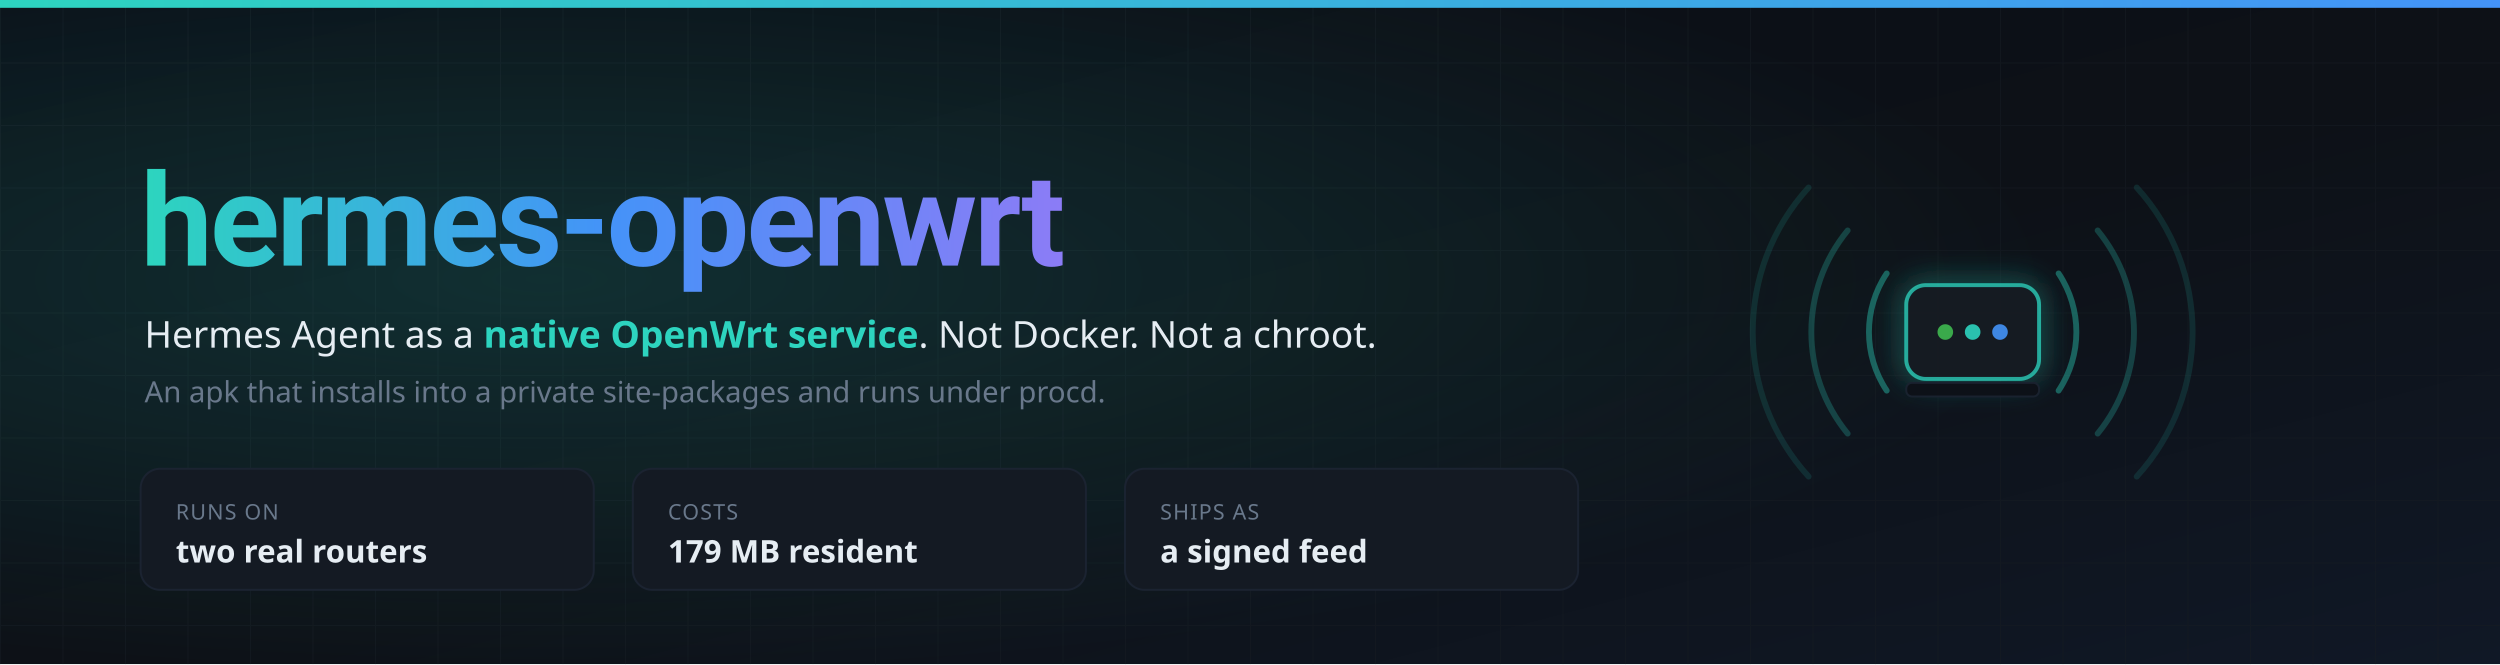
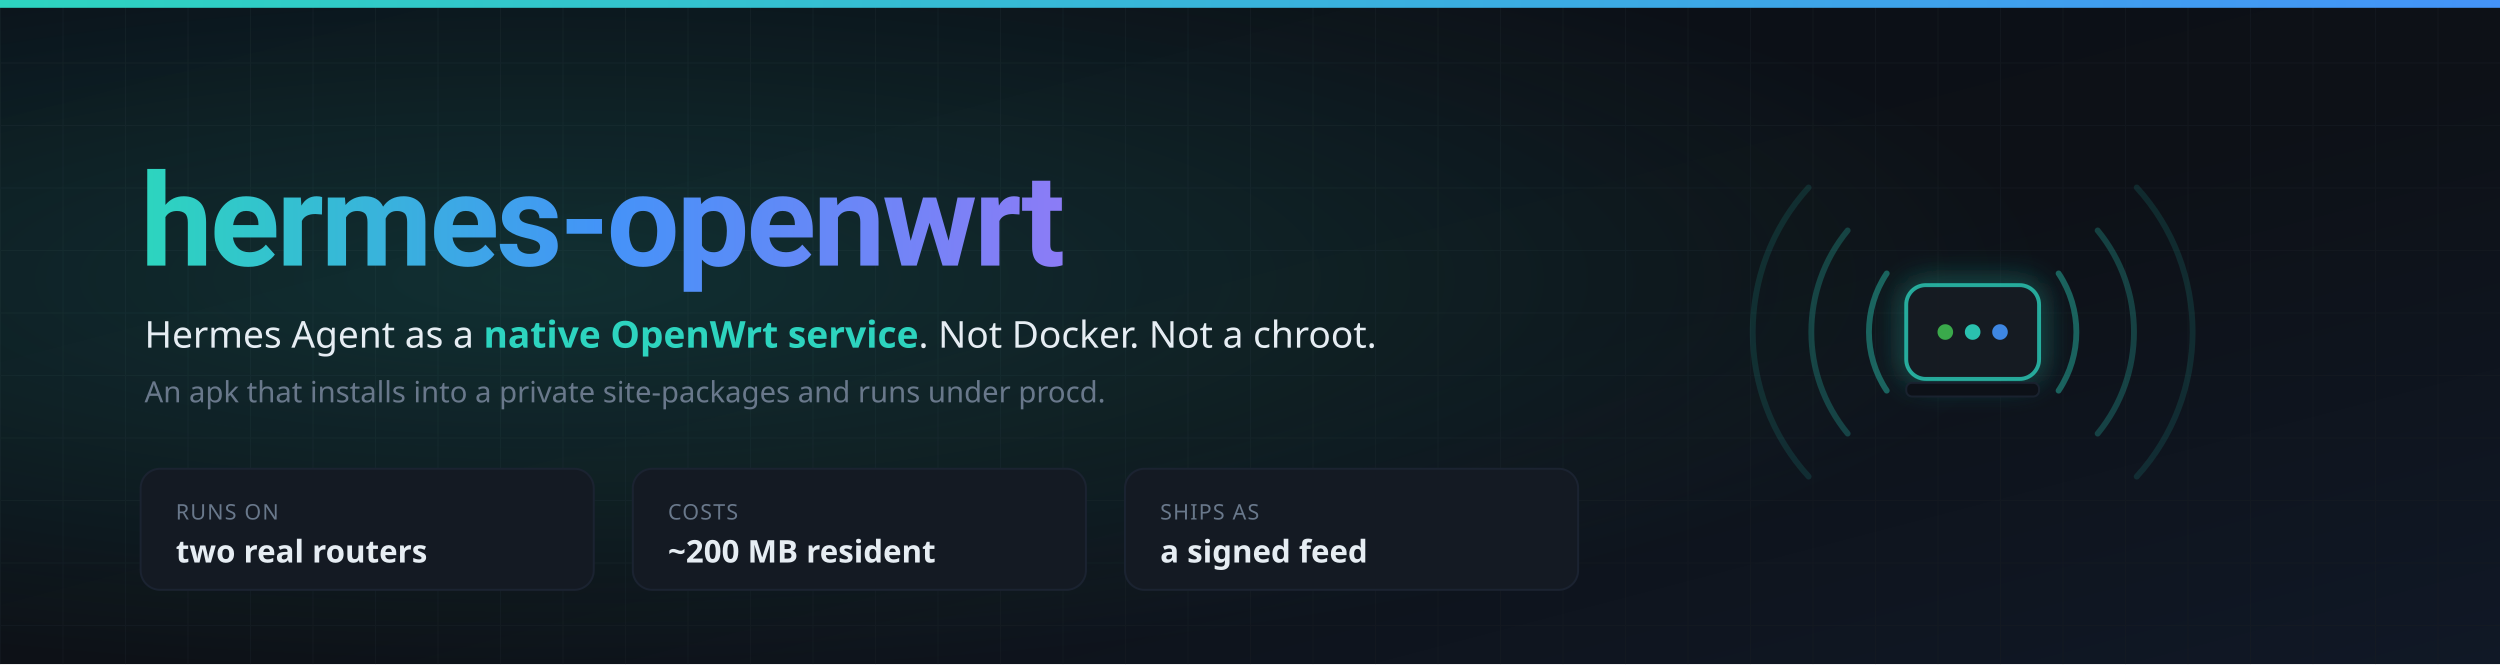
<svg xmlns="http://www.w3.org/2000/svg" width="1280" height="340" viewBox="0 0 1280 340" role="img" aria-label="hermes-openwrt: Hermes Agent as a native OpenWrt service, measured on two routers">
  <defs>
    <linearGradient id="bg" x1="0" y1="0" x2="1" y2="1">
      <stop offset="0" stop-color="#0a0e16" />
      <stop offset="0.55" stop-color="#0d1117" />
      <stop offset="1" stop-color="#101826" />
    </linearGradient>
    <linearGradient id="wordmark" x1="0" y1="0" x2="1" y2="0">
      <stop offset="0" stop-color="#2dd4bf" />
      <stop offset="0.5" stop-color="#4493f8" />
      <stop offset="1" stop-color="#8b7cf6" />
    </linearGradient>
    <linearGradient id="accent" x1="0" y1="0" x2="1" y2="0">
      <stop offset="0" stop-color="#2dd4bf" />
      <stop offset="1" stop-color="#4493f8" />
    </linearGradient>
    <pattern id="grid" width="32" height="32" patternUnits="userSpaceOnUse">
      <path d="M 32 0 L 0 0 0 32" fill="none" stroke="#161b22" stroke-width="1" />
    </pattern>
    <radialGradient id="halo" cx="0.22" cy="0.42" r="0.6">
      <stop offset="0" stop-color="#2dd4bf" stop-opacity="0.16" />
      <stop offset="1" stop-color="#2dd4bf" stop-opacity="0" />
    </radialGradient>
    <filter id="glow" x="-60%" y="-60%" width="220%" height="220%">
      <feGaussianBlur stdDeviation="7" result="b" />
      <feMerge>
        <feMergeNode in="b" />
        <feMergeNode in="SourceGraphic" />
      </feMerge>
    </filter>
  </defs>
  <rect width="1280" height="340" fill="url(#bg)" />
  <rect width="1280" height="340" fill="url(#grid)" opacity="0.6" />
  <rect width="1280" height="340" fill="url(#halo)" />
  <rect width="1280" height="4" fill="url(#accent)" />
  <g transform="translate(1010,170)" opacity="0.9">
    <g stroke="#2dd4bf" fill="none" stroke-linecap="round" opacity="0.45">
      <path d="M 44 -30 A 54 54 0 0 1 44 30" stroke-width="3" />
      <path d="M 64 -52 A 82 82 0 0 1 64 52" stroke-width="3" opacity="0.6" />
      <path d="M 84 -74 A 110 110 0 0 1 84 74" stroke-width="3" opacity="0.32" />
      <path d="M -44 -30 A 54 54 0 0 0 -44 30" stroke-width="3" />
      <path d="M -64 -52 A 82 82 0 0 0 -64 52" stroke-width="3" opacity="0.6" />
      <path d="M -84 -74 A 110 110 0 0 0 -84 74" stroke-width="3" opacity="0.32" />
    </g>
    <rect x="-34" y="-24" width="68" height="48" rx="10" fill="#141a23" stroke="#2dd4bf" stroke-opacity="0.85" stroke-width="2" filter="url(#glow)" />
    <circle cx="-14" cy="0" r="4" fill="#3fb950" />
    <circle cx="0" cy="0" r="4" fill="#2dd4bf" />
    <circle cx="14" cy="0" r="4" fill="#4493f8" />
    <rect x="-34" y="26" width="68" height="7" rx="3" fill="#0d1117" stroke="#1b2331" />
  </g>
  <text x="72" y="136" font-family="ui-sans-serif,system-ui,Segoe UI,Roboto,sans-serif" font-size="66" font-weight="700" letter-spacing="-1.5" fill="url(#wordmark)">hermes-openwrt</text>
  <text x="74" y="178" font-family="ui-sans-serif,system-ui,sans-serif" font-size="19" fill="#e6edf3">Hermes Agent as a <tspan font-weight="600" fill="#2dd4bf">native OpenWrt service</tspan>. Not Docker. Not a chroot.</text>
  <text x="74" y="206" font-family="ui-sans-serif,system-ui,sans-serif" font-size="15" fill="#69788b">An apk that installs into a private site-packages and runs under procd.</text>
  <g transform="translate(72,240)">
    <rect x="0" y="0" width="232" height="62" rx="10" fill="#141a23" stroke="#1b2331" />
    <text x="18" y="26" font-family="ui-sans-serif,system-ui,sans-serif" font-size="11" letter-spacing="0.6" fill="#69788b">RUNS ON</text>
    <text x="18" y="48" font-family="ui-sans-serif,system-ui,sans-serif" font-size="16" font-weight="600" fill="#e6edf3">two real routers</text>
    <rect x="252" y="0" width="232" height="62" rx="10" fill="#141a23" stroke="#1b2331" />
    <text x="270" y="26" font-family="ui-sans-serif,system-ui,sans-serif" font-size="11" letter-spacing="0.6" fill="#69788b">COSTS</text>
-     <text x="270" y="48" font-family="ui-sans-serif,system-ui,sans-serif" font-size="16" font-weight="600" fill="#e6edf3">179 MB resident</text>
+     <text x="270" y="48" font-family="ui-sans-serif,system-ui,sans-serif" font-size="16" font-weight="600" fill="#e6edf3">~200 MB resident</text>
    <rect x="504" y="0" width="232" height="62" rx="10" fill="#141a23" stroke="#1b2331" />
    <text x="522" y="26" font-family="ui-sans-serif,system-ui,sans-serif" font-size="11" letter-spacing="0.6" fill="#69788b">SHIPS AS</text>
    <text x="522" y="48" font-family="ui-sans-serif,system-ui,sans-serif" font-size="16" font-weight="600" fill="#e6edf3">a signed feed</text>
  </g>
</svg>
